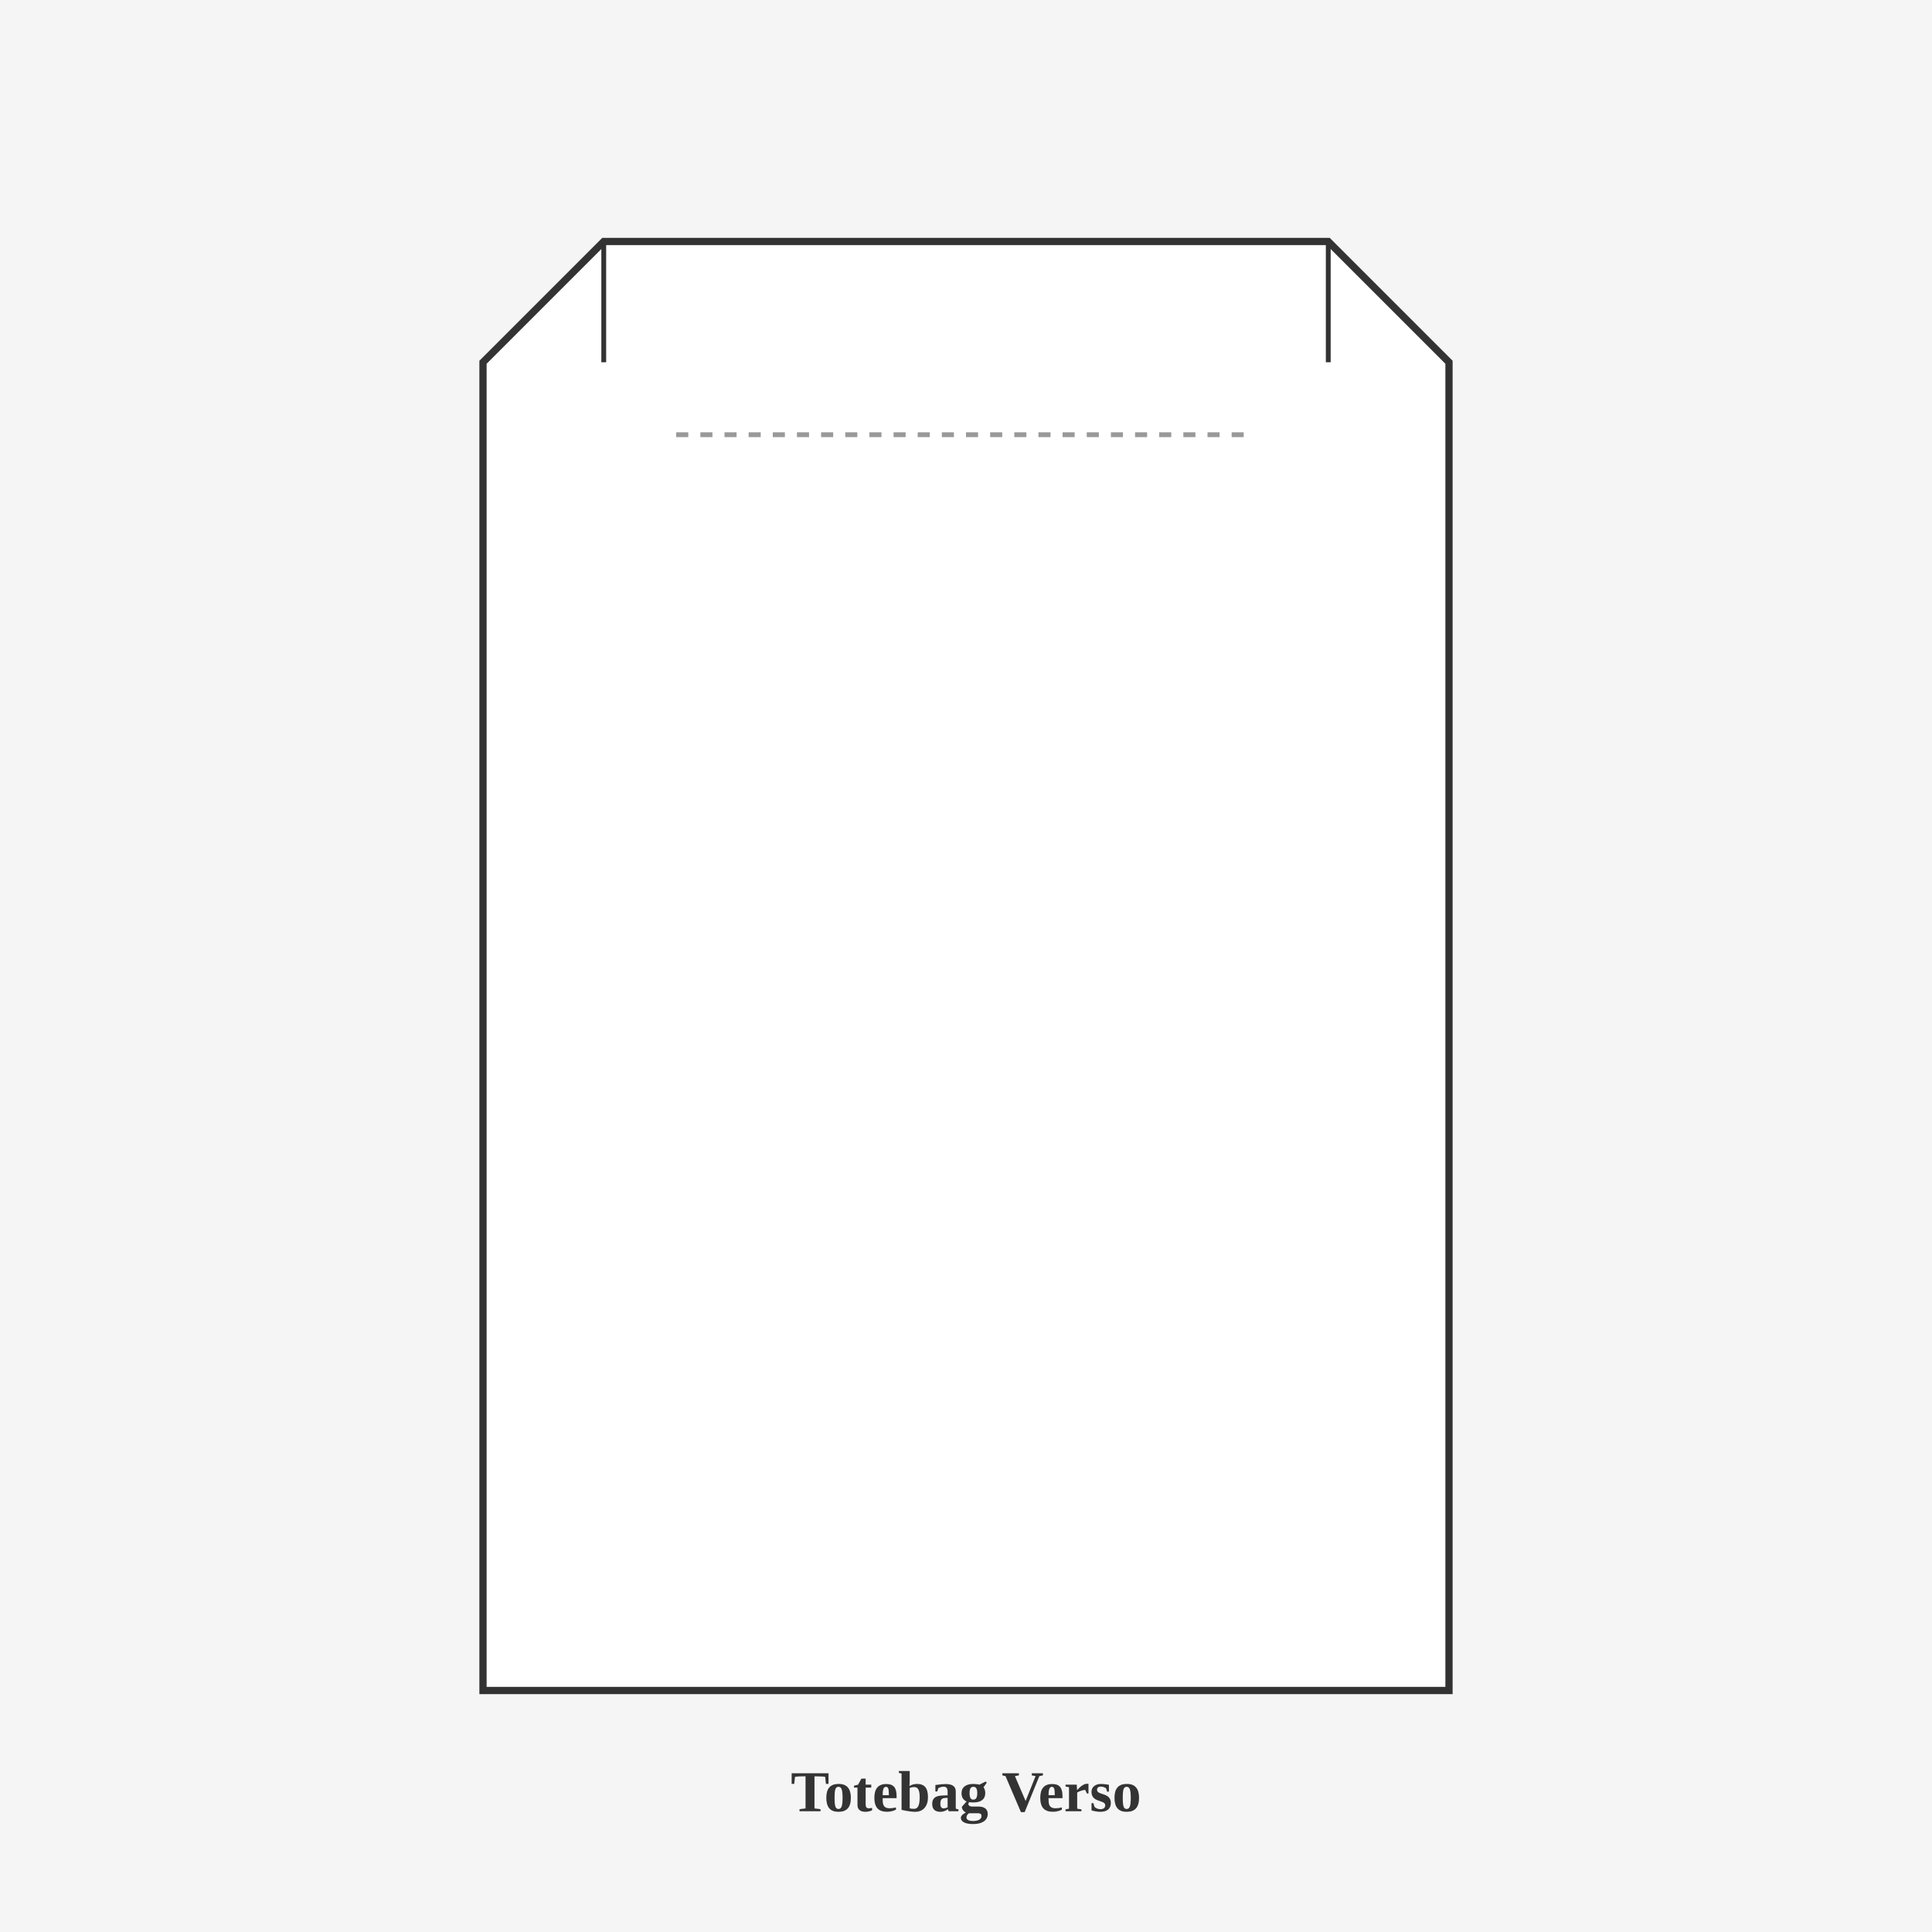
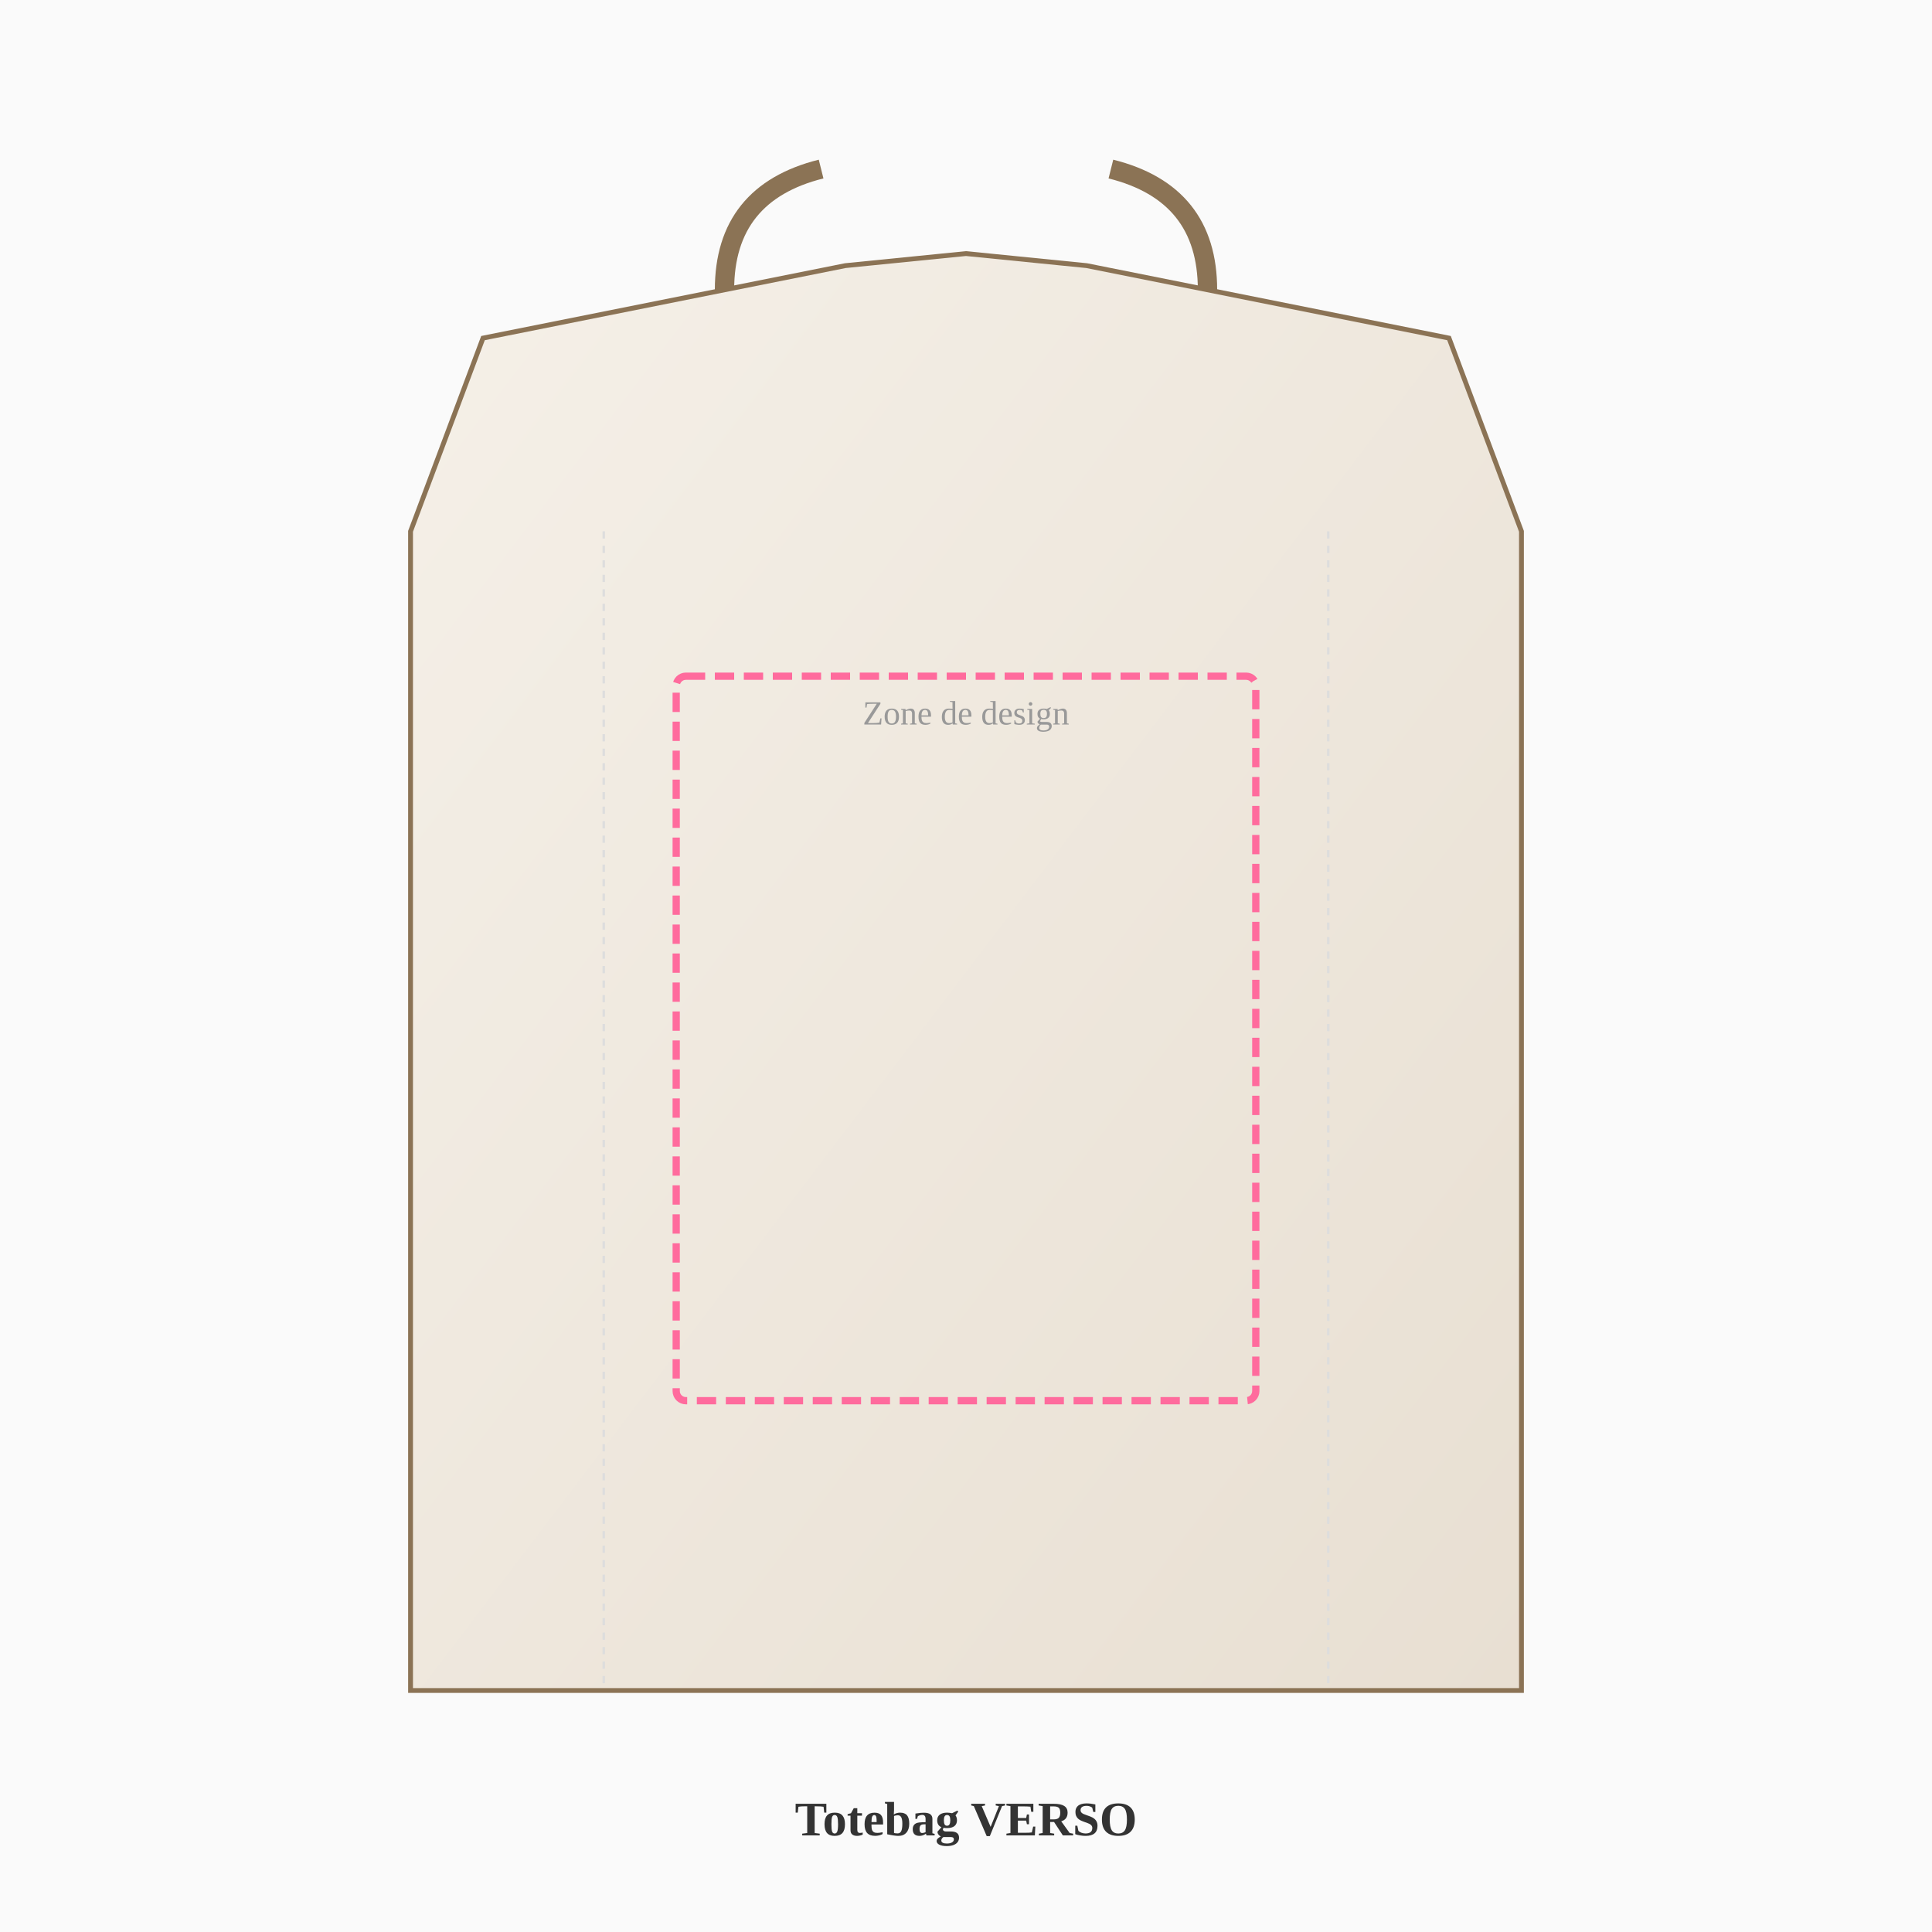
<svg xmlns="http://www.w3.org/2000/svg" width="800" height="800" viewBox="0 0 800 800">
-   <rect width="800" height="800" fill="#f5f5f5" />
-   <path d="M 200 150 L 250 100 L 550 100 L 600 150 L 600 700 L 200 700 Z" fill="white" stroke="#333" stroke-width="3" />
-   <line x1="250" y1="100" x2="250" y2="150" stroke="#333" stroke-width="2" />
-   <line x1="550" y1="100" x2="550" y2="150" stroke="#333" stroke-width="2" />
-   <path d="M 280 180 L 520 180" stroke="#999" stroke-width="2" stroke-dasharray="5,5" />
-   <text x="400" y="750" font-size="24" font-weight="bold" text-anchor="middle" fill="#333">Totebag Verso</text>
+   <defs>
+     <linearGradient id="bagGrad" x1="0%" y1="0%" x2="100%" y2="100%">
+       <stop offset="0%" style="stop-color:#f5f0e8;stop-opacity:1" />
+       <stop offset="100%" style="stop-color:#e8dfd2;stop-opacity:1" />
+     </linearGradient>
+   </defs>
+   <rect width="800" height="800" fill="#fafafa" />
+   <path d="M 200 140 L 300 120 L 350 110 L 400 105 L 450 110 L 500 120 L 600 140 L 630 220 L 630 700 L 170 700 L 170 220 Z" fill="url(#bagGrad)" stroke="#8B7355" stroke-width="2" />
+   <path d="M 300 120 Q 300 80 340 70" fill="none" stroke="#8B7355" stroke-width="8" />
+   <path d="M 500 120 Q 500 80 460 70" fill="none" stroke="#8B7355" stroke-width="8" />
+   <path d="M 250 220 L 250 700" stroke="#ddd" stroke-width="1" stroke-dasharray="3,3" />
+   <path d="M 550 220 L 550 700" stroke="#ddd" stroke-width="1" stroke-dasharray="3,3" />
+   <rect x="280" y="280" width="240" height="300" fill="none" stroke="#FF6B9D" stroke-width="3" stroke-dasharray="8,4" rx="4" />
+   <text x="400" y="300" font-size="14" fill="#999" text-anchor="middle">Zone de design</text>
+   <text x="400" y="760" font-size="20" font-weight="bold" text-anchor="middle" fill="#333">Totebag VERSO</text>
</svg>
